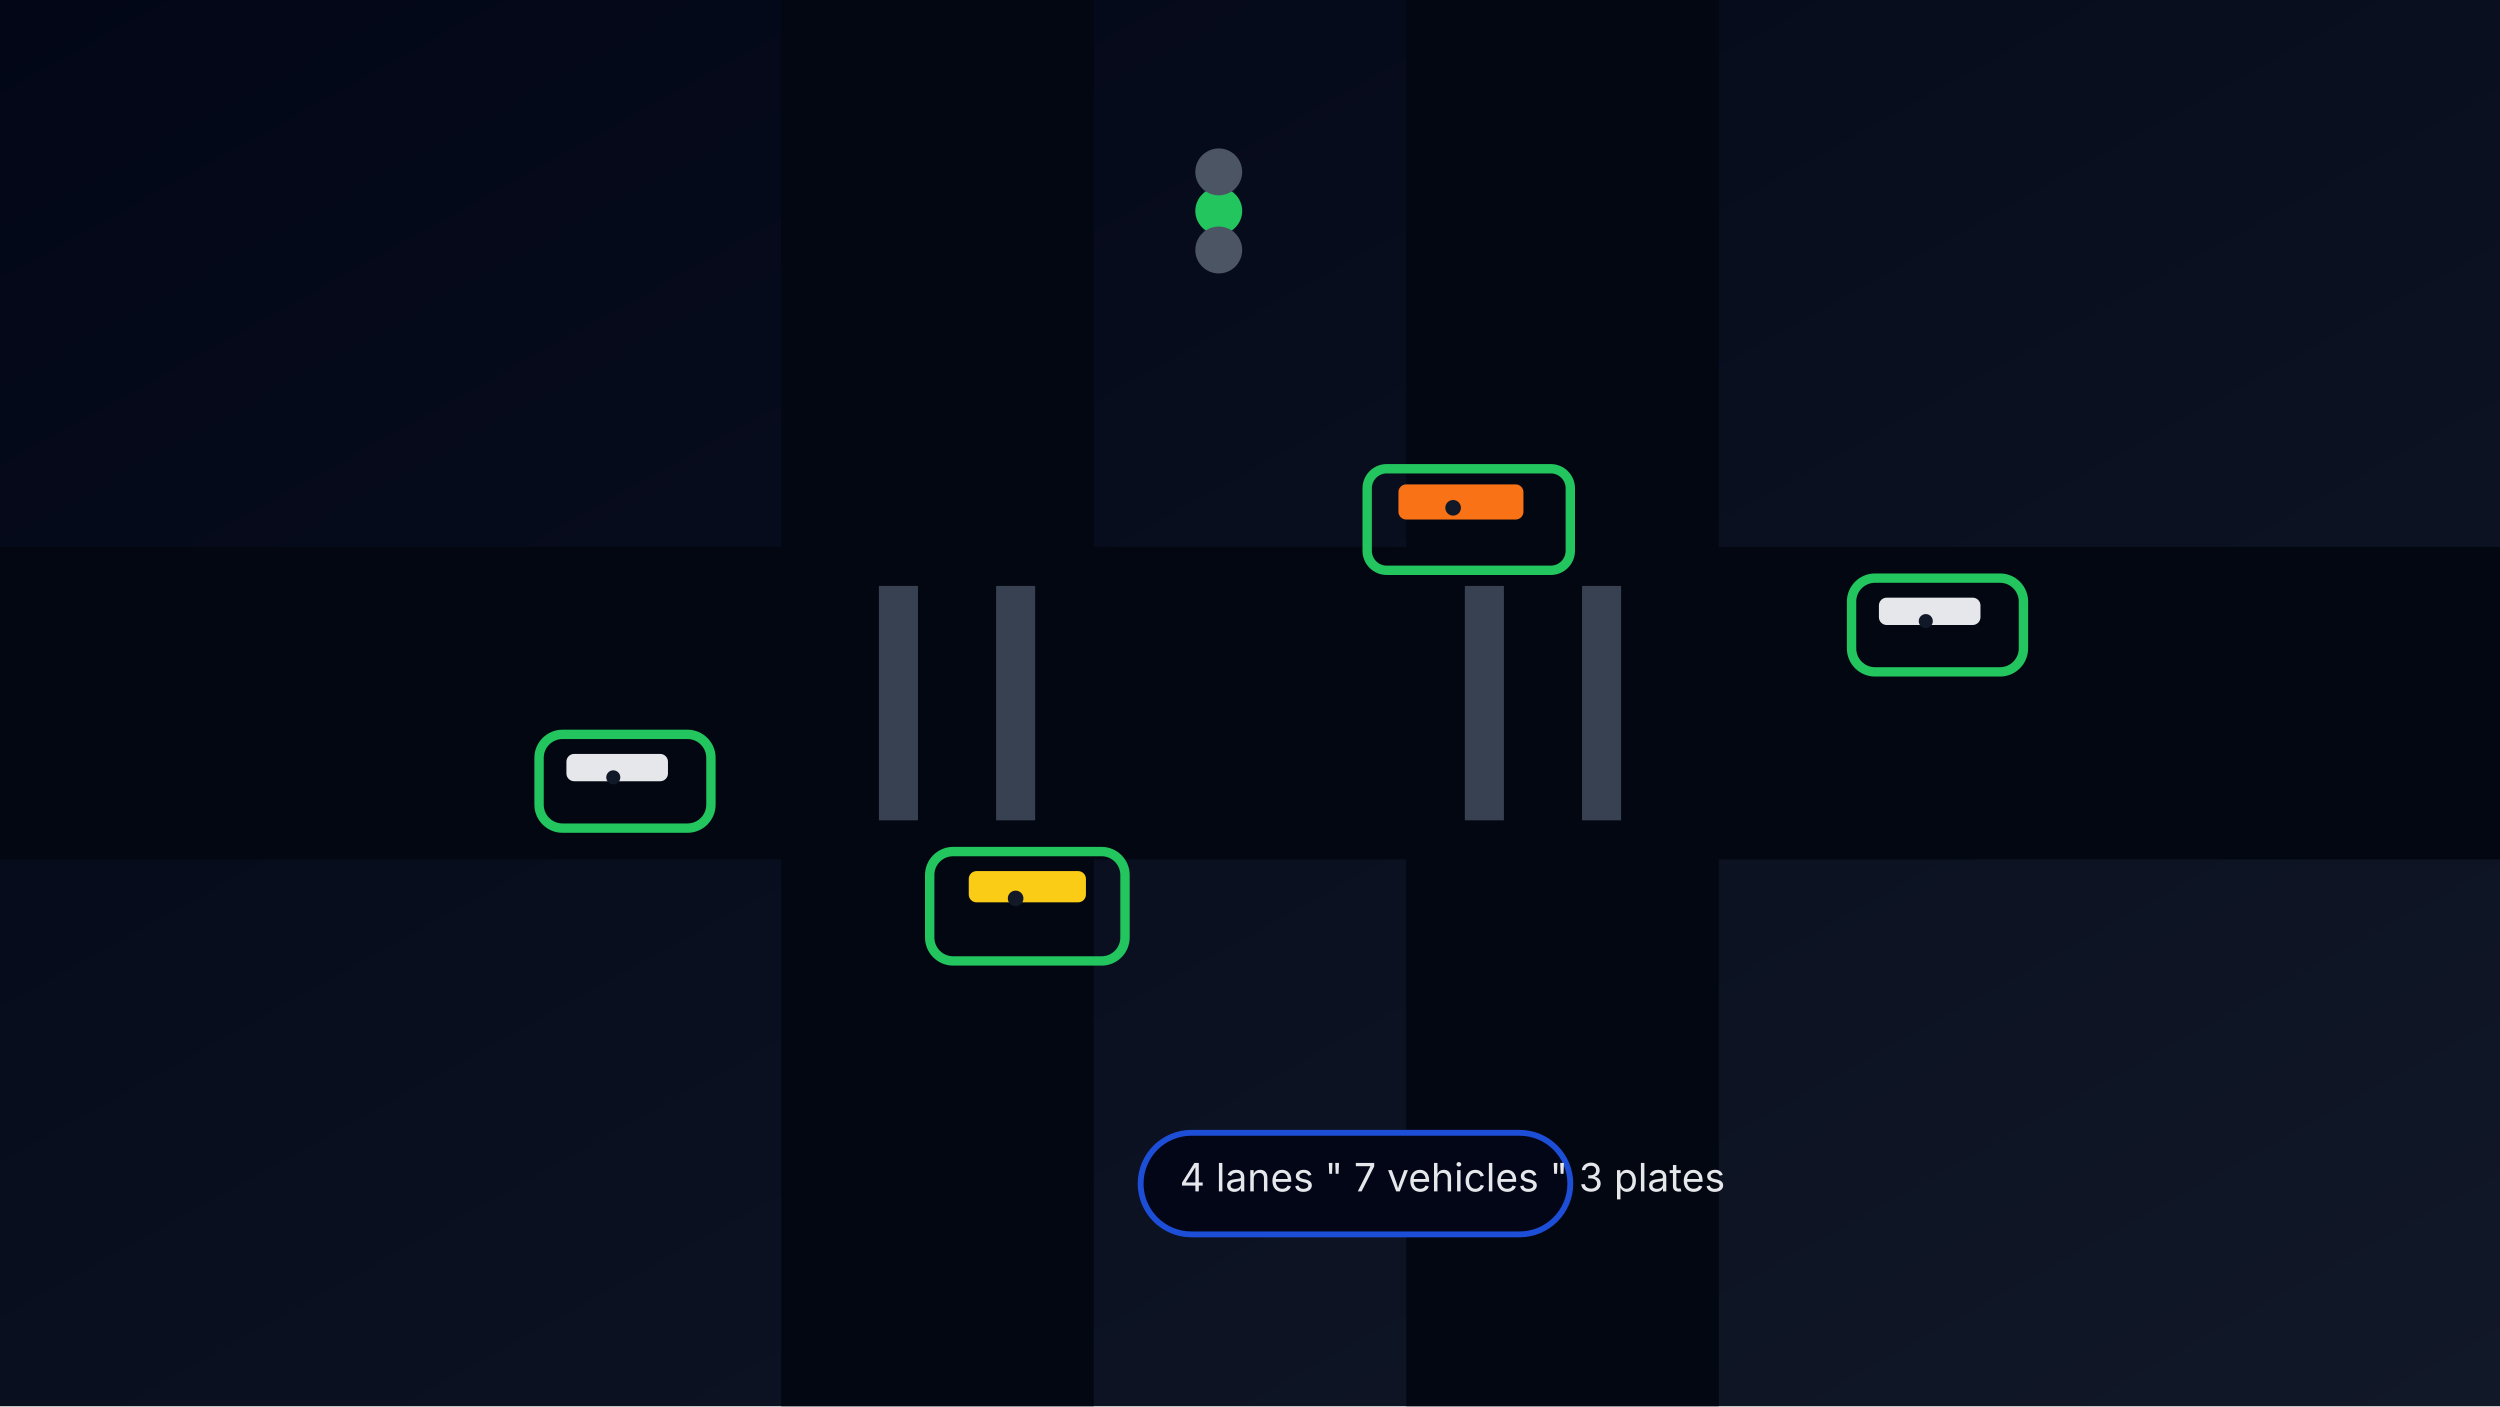
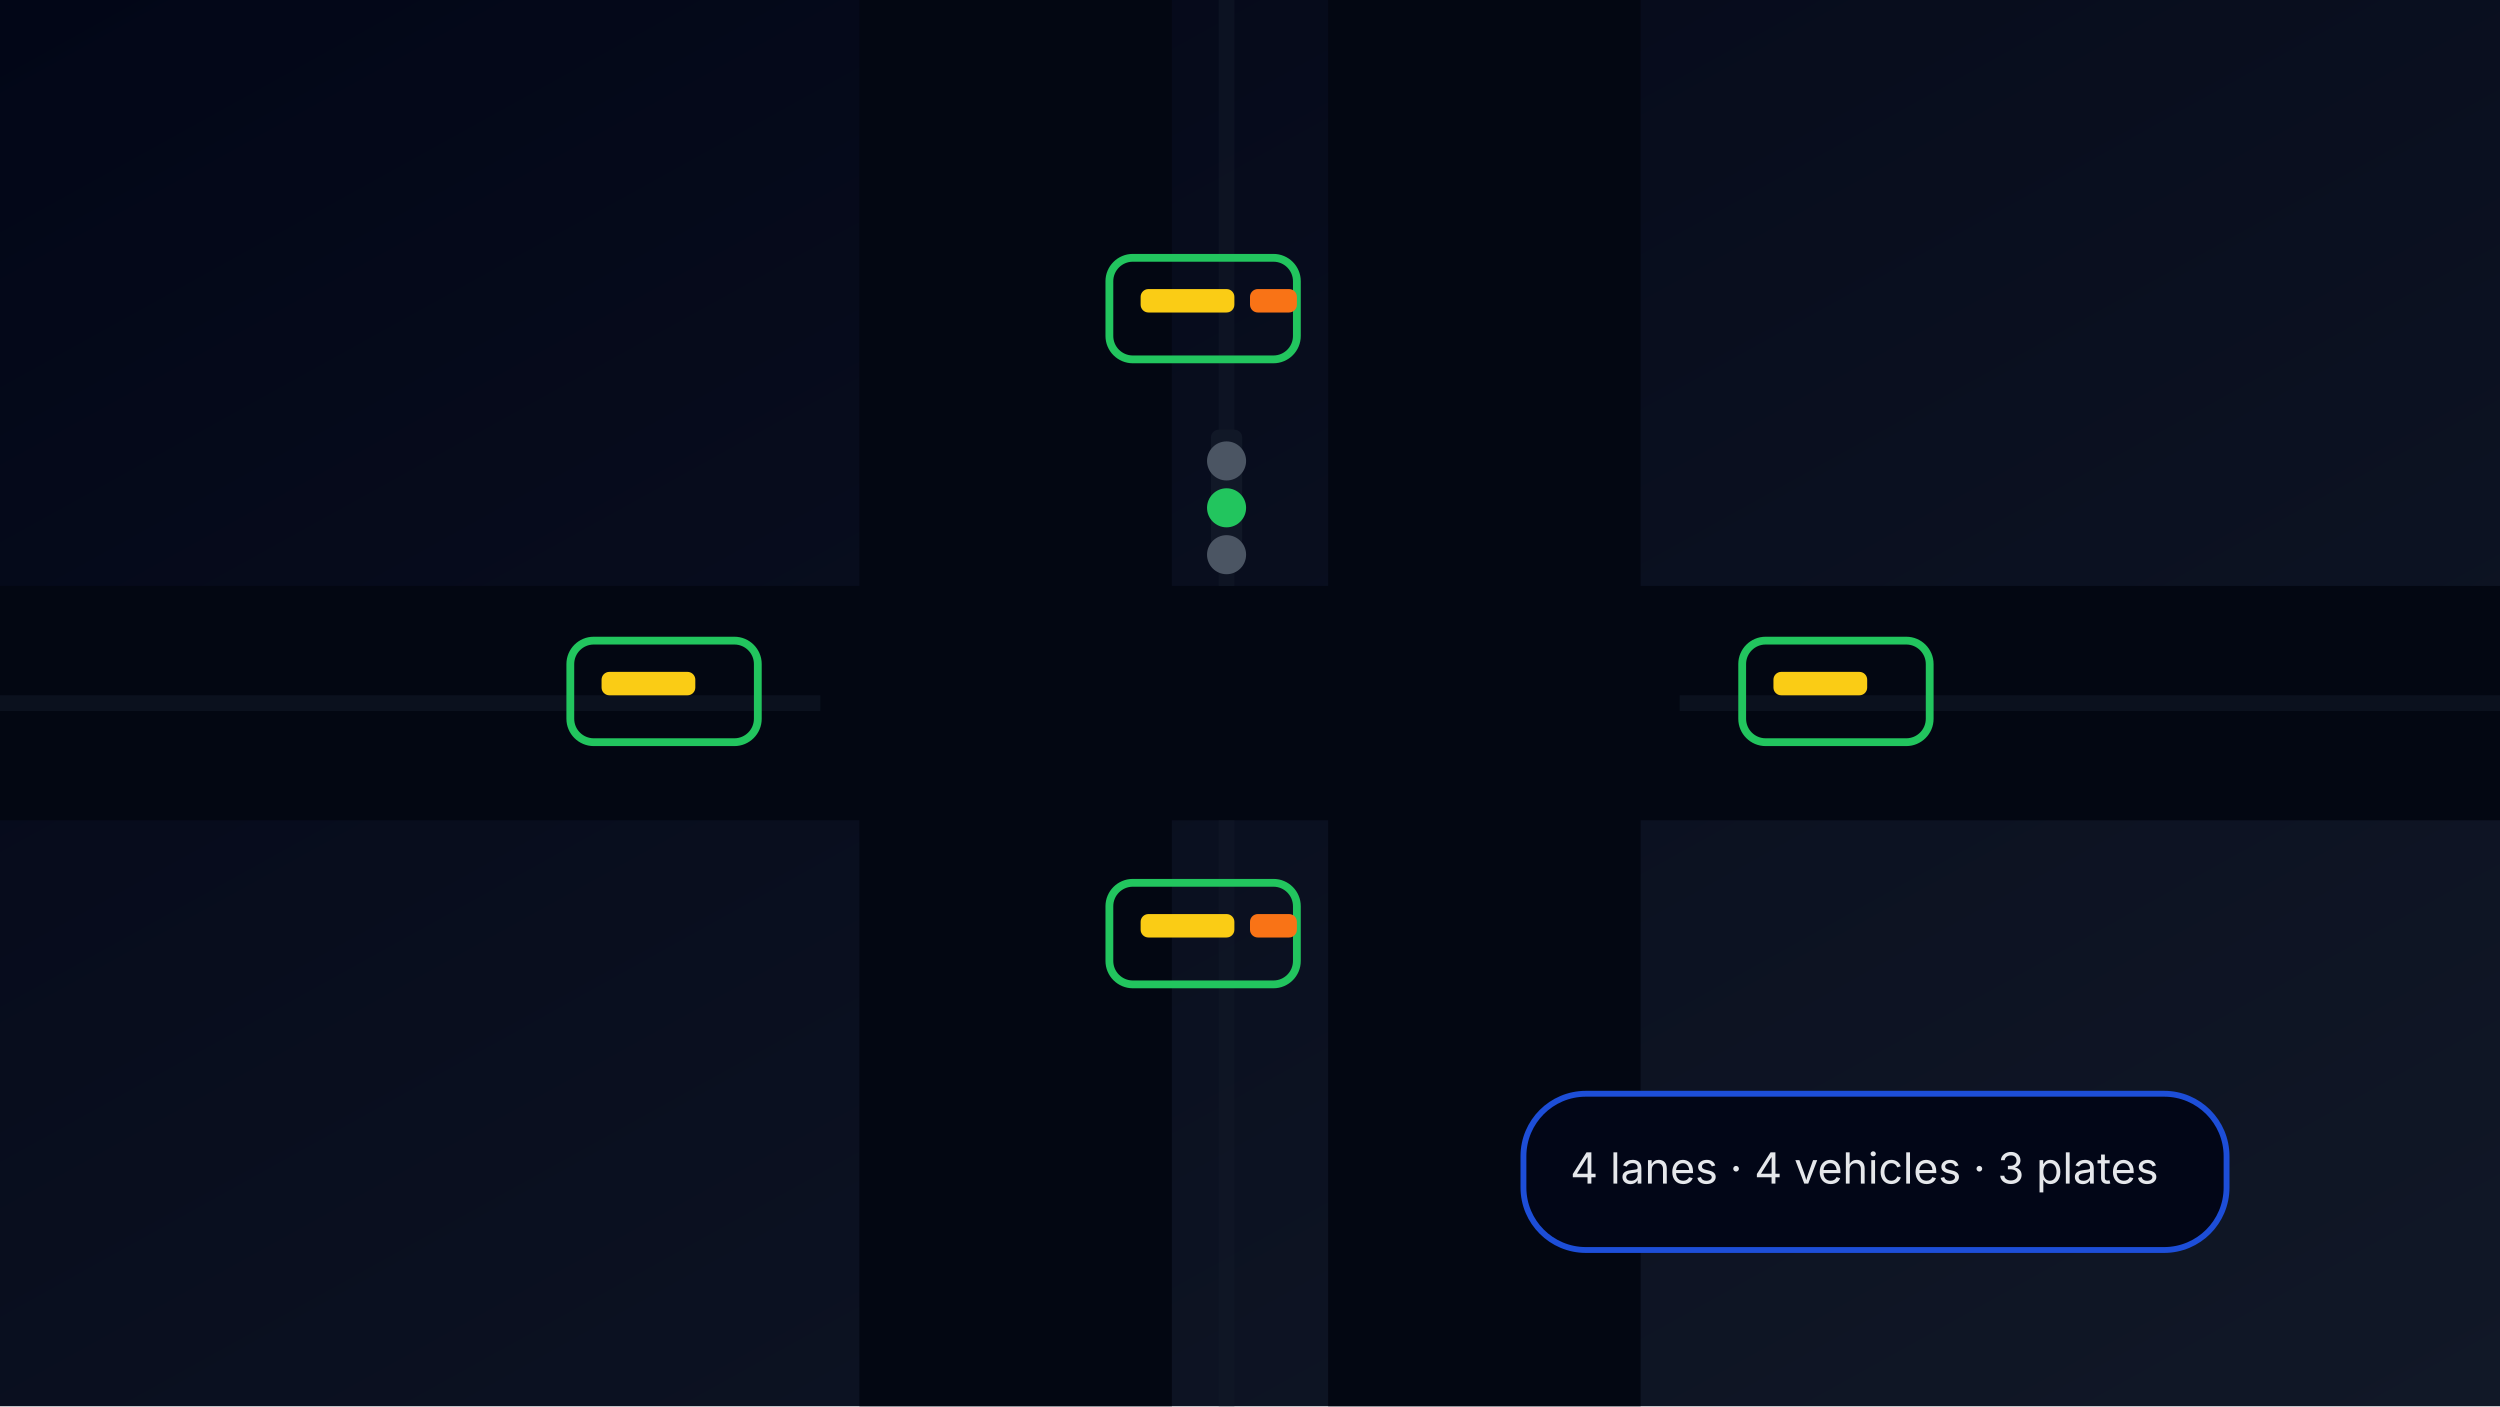
<svg xmlns="http://www.w3.org/2000/svg" width="640" height="360" viewBox="0 0 640 360">
  <defs>
    <linearGradient id="bg4" x1="0" y1="0" x2="1" y2="1">
      <stop offset="0%" stop-color="#020617" />
      <stop offset="100%" stop-color="#111827" />
    </linearGradient>
  </defs>
  <rect width="640" height="360" fill="url(#bg4)" />
-   <rect x="200" y="0" width="80" height="360" fill="#030712" />
-   <rect x="360" y="0" width="80" height="360" fill="#030712" />
-   <rect x="0" y="140" width="640" height="80" fill="#030712" />
-   <rect x="225" y="150" width="10" height="60" fill="#374151" />
-   <rect x="255" y="150" width="10" height="60" fill="#374151" />
-   <rect x="375" y="150" width="10" height="60" fill="#374151" />
-   <rect x="405" y="150" width="10" height="60" fill="#374151" />
-   <rect x="238" y="218" width="50" height="28" rx="6" fill="none" stroke="#22C55E" stroke-width="2.4" />
-   <rect x="248" y="223" width="30" height="8" rx="2" fill="#FACC15" />
-   <circle cx="260" cy="230" r="2" fill="#111827" />
-   <rect x="350" y="120" width="52" height="26" rx="5" fill="none" stroke="#22C55E" stroke-width="2.4" />
-   <rect x="358" y="124" width="32" height="9" rx="2" fill="#F97316" />
-   <circle cx="372" cy="130" r="2" fill="#111827" />
-   <rect x="138" y="188" width="44" height="24" rx="6" fill="none" stroke="#22C55E" stroke-width="2.4" />
-   <rect x="145" y="193" width="26" height="7" rx="2" fill="#E5E7EB" />
-   <circle cx="157" cy="199" r="1.8" fill="#111827" />
-   <rect x="474" y="148" width="44" height="24" rx="6" fill="none" stroke="#22C55E" stroke-width="2.4" />
-   <rect x="481" y="153" width="26" height="7" rx="2" fill="#E5E7EB" />
-   <circle cx="493" cy="159" r="1.8" fill="#111827" />
-   <rect x="308" y="40" width="8" height="26" rx="2" fill="#111827" />
-   <circle cx="312" cy="54" r="6" fill="#22C55E" />
-   <circle cx="312" cy="44" r="6" fill="#4B5563" />
-   <circle cx="312" cy="64" r="6" fill="#4B5563" />
-   <rect x="292" y="290" width="110" height="26" rx="13" fill="#020617" stroke="#1D4ED8" stroke-width="1.5" />
-   <text x="302" y="305" font-family="system-ui, -apple-system, BlinkMacSystemFont, 'Segoe UI', sans-serif" font-size="10" fill="#E5E7EB">
-     4 lanes " 7 vehicles " 3 plates
+   <rect x="220" y="0" width="80" height="360" fill="#030712" />
+   <rect x="340" y="0" width="80" height="360" fill="#030712" />
+   <rect x="0" y="150" width="640" height="60" fill="#030712" />
+   <rect x="312" y="0" width="4" height="150" fill="#111827" opacity="0.6" />
+   <rect x="312" y="210" width="4" height="150" fill="#111827" opacity="0.6" />
+   <rect x="0" y="178" width="210" height="4" fill="#111827" opacity="0.6" />
+   <rect x="430" y="178" width="210" height="4" fill="#111827" opacity="0.6" />
+   <rect x="284" y="66" width="48" height="26" rx="6" fill="none" stroke="#22C55E" stroke-width="2" />
+   <rect x="292" y="74" width="24" height="6" rx="2" fill="#FACC15" />
+   <rect x="320" y="74" width="12" height="6" rx="2" fill="#F97316" />
+   <rect x="284" y="226" width="48" height="26" rx="6" fill="none" stroke="#22C55E" stroke-width="2" />
+   <rect x="292" y="234" width="24" height="6" rx="2" fill="#FACC15" />
+   <rect x="320" y="234" width="12" height="6" rx="2" fill="#F97316" />
+   <rect x="146" y="164" width="48" height="26" rx="6" fill="none" stroke="#22C55E" stroke-width="2" />
+   <rect x="154" y="172" width="24" height="6" rx="2" fill="#FACC15" />
+   <rect x="446" y="164" width="48" height="26" rx="6" fill="none" stroke="#22C55E" stroke-width="2" />
+   <rect x="454" y="172" width="24" height="6" rx="2" fill="#FACC15" />
+   <rect x="310" y="110" width="8" height="30" rx="2" fill="#111827" />
+   <circle cx="314" cy="118" r="5" fill="#4B5563" />
+   <circle cx="314" cy="130" r="5" fill="#22C55E" />
+   <circle cx="314" cy="142" r="5" fill="#4B5563" />
+   <rect x="390" y="280" width="180" height="40" rx="16" fill="#020617" stroke="#1D4ED8" stroke-width="1.5" />
+   <text x="402" y="303" font-family="system-ui, -apple-system, BlinkMacSystemFont, 'Segoe UI', sans-serif" font-size="11" fill="#E5E7EB">
+     4 lanes · 4 vehicles · 3 plates
  </text>
</svg>
